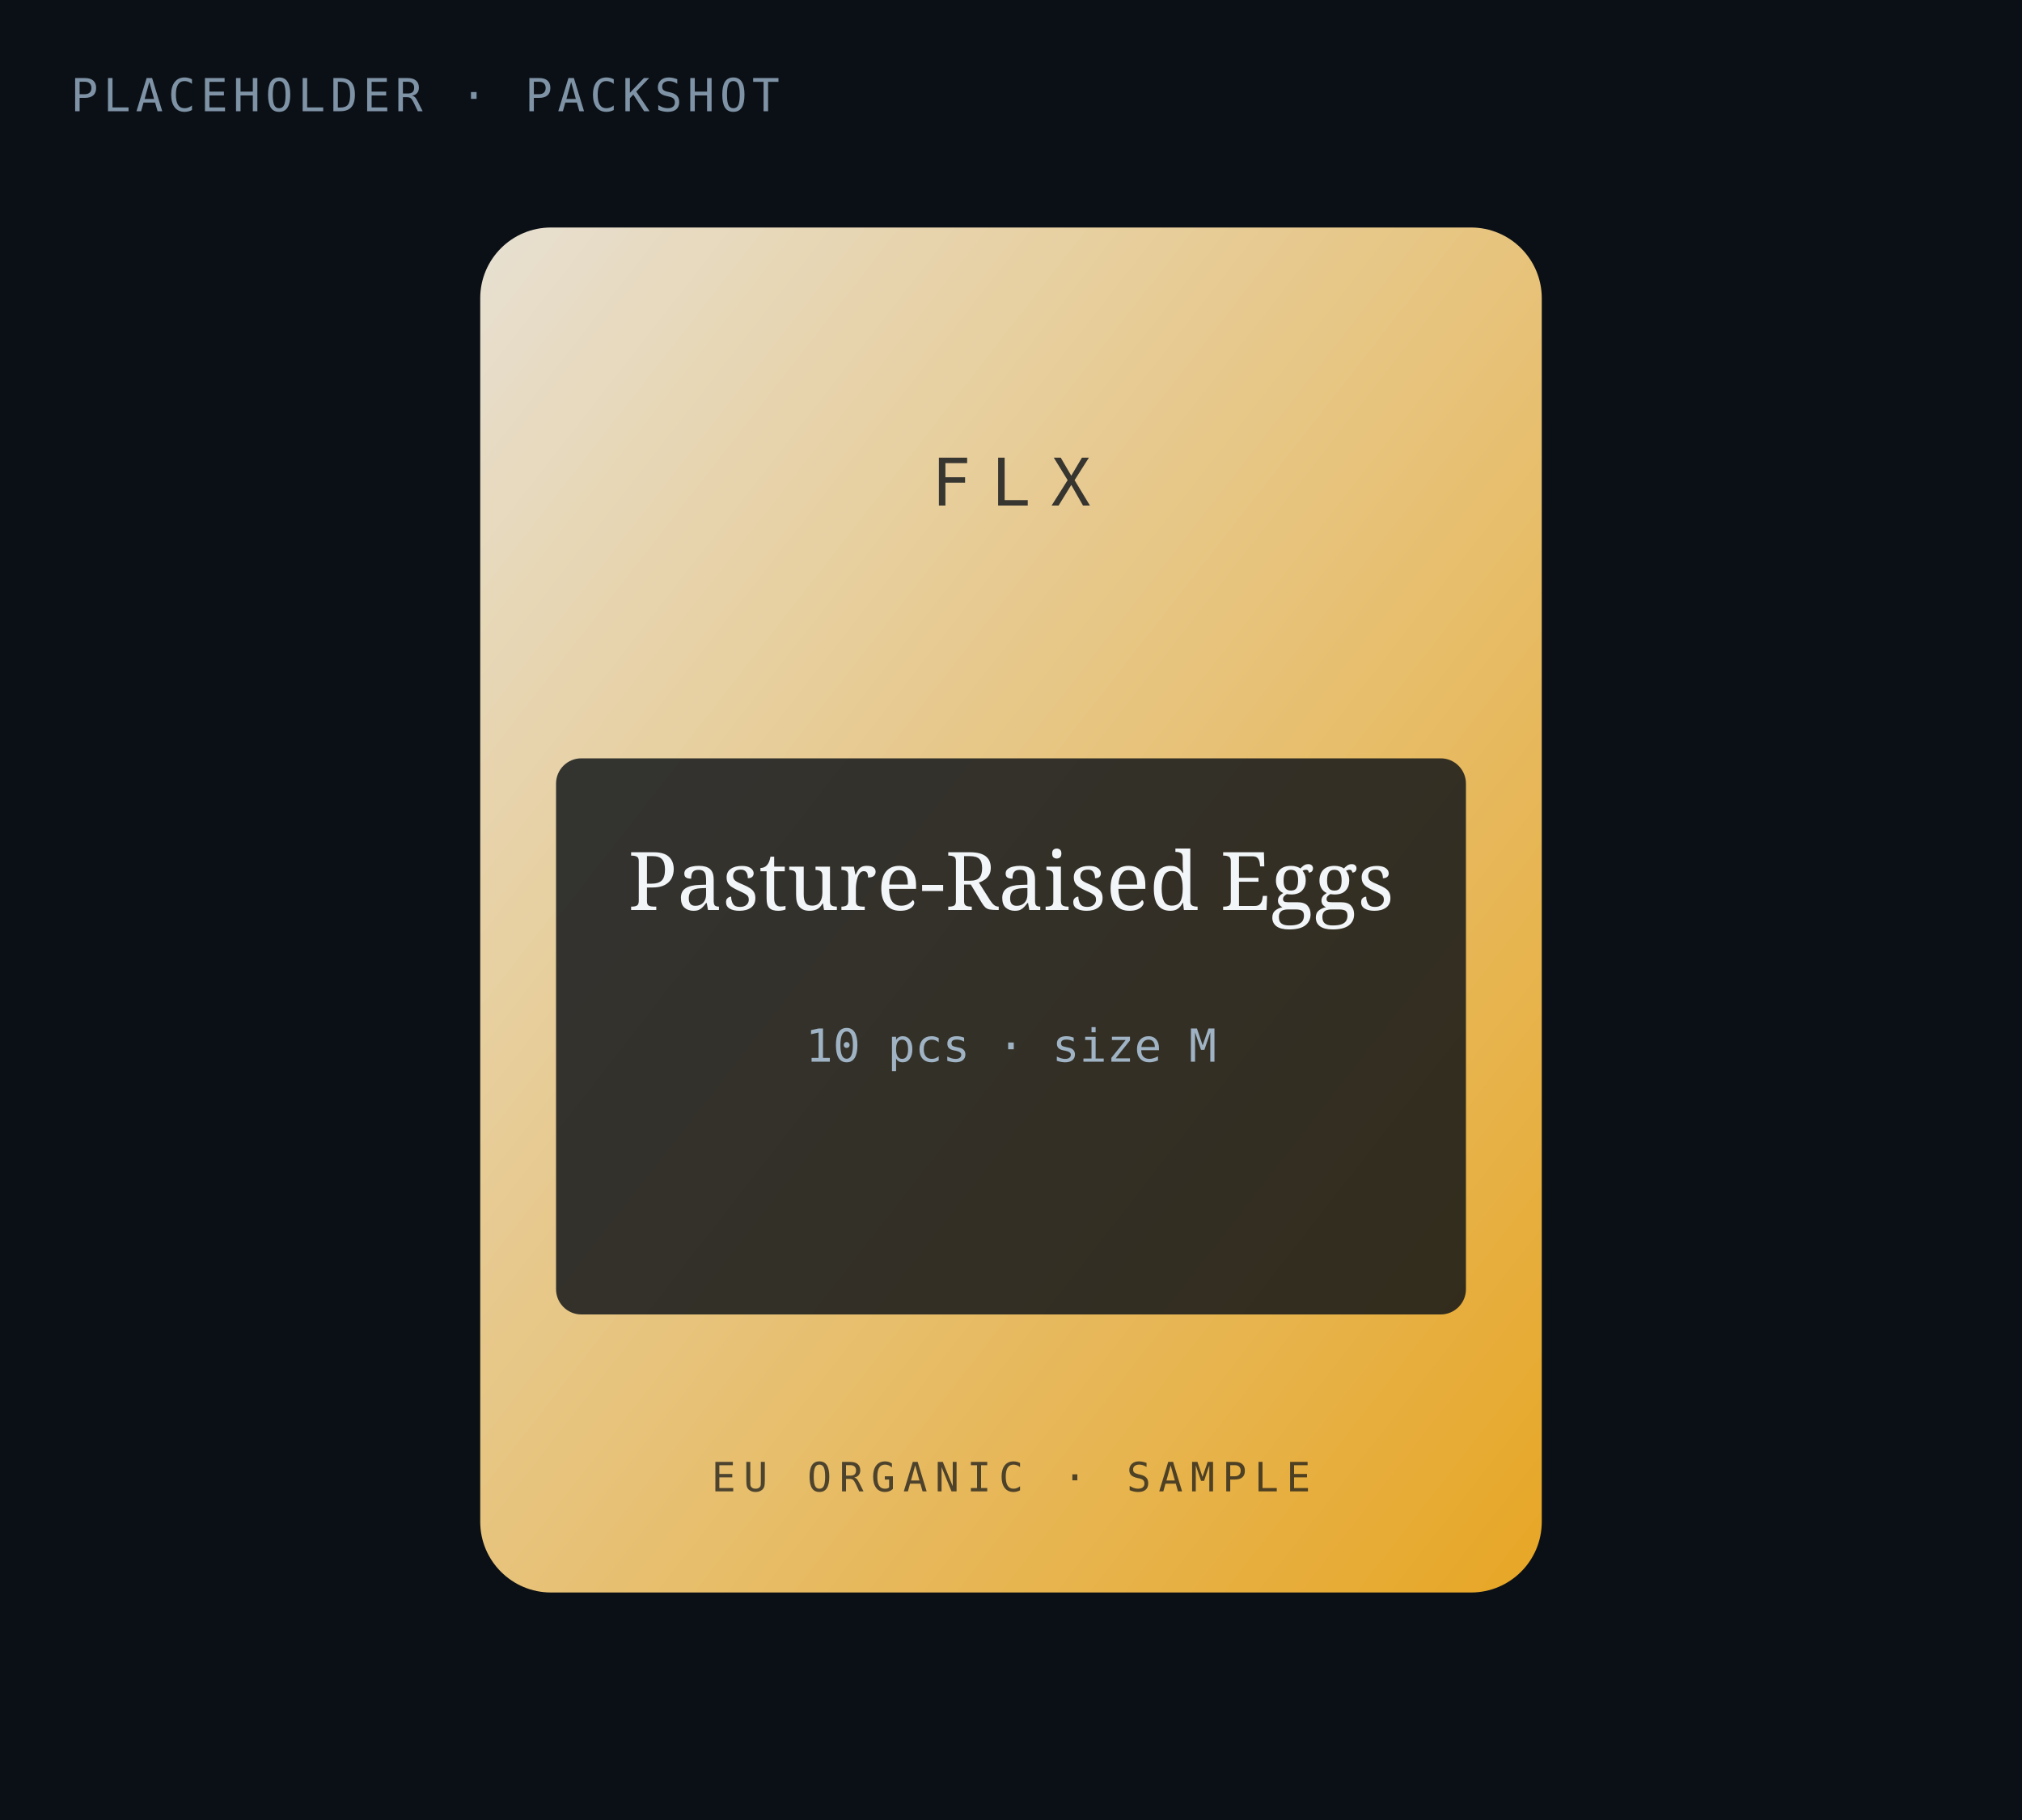
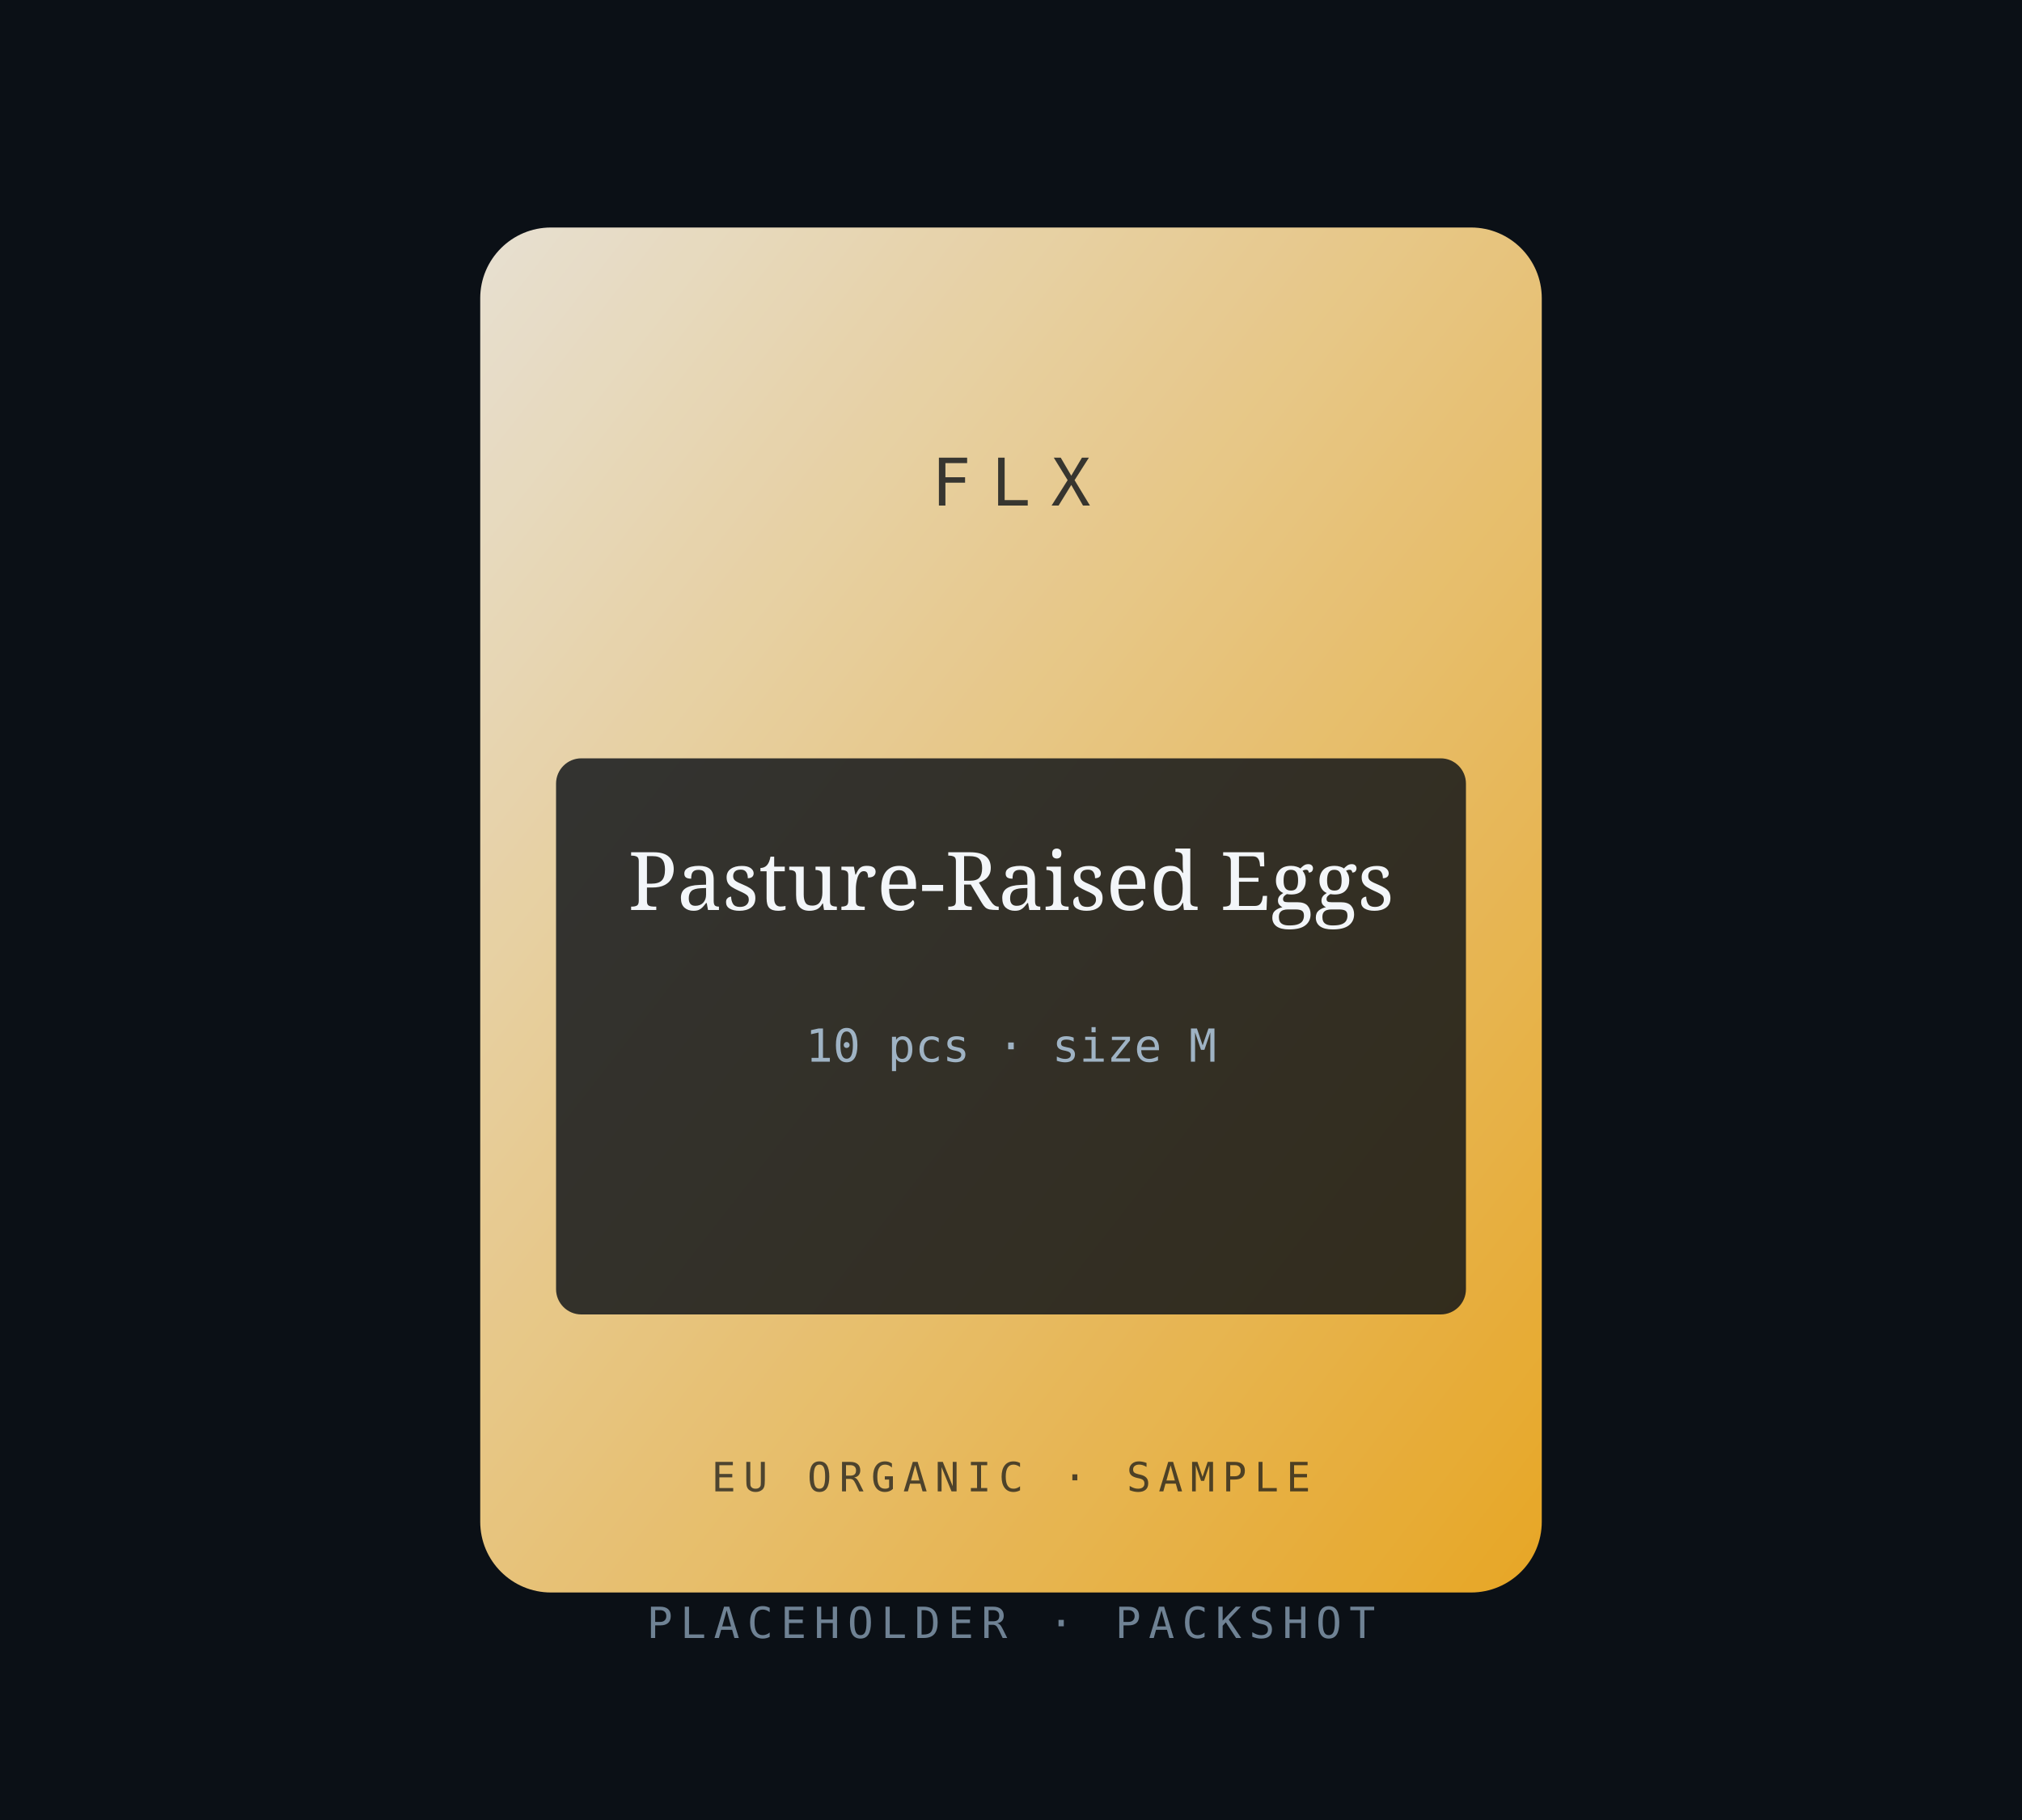
<svg xmlns="http://www.w3.org/2000/svg" viewBox="0 0 800 720" width="800" height="720">
  <defs>
    <linearGradient id="lb-eggs" x1="0" y1="0" x2="1" y2="1">
      <stop offset="0%" stop-color="#fff6e6" />
      <stop offset="100%" stop-color="#ffb627" />
    </linearGradient>
  </defs>
  <rect width="800" height="720" fill="#0b1016" />
  <rect x="190" y="90" width="420" height="540" rx="28" fill="url(#lb-eggs)" opacity="0.9" />
  <rect x="220" y="300" width="360" height="220" rx="10" fill="#0b1016" opacity="0.82" />
  <text x="400" y="360" text-anchor="middle" font-family="Georgia, serif" font-size="32" fill="#f3f6f9">Pasture-Raised Eggs</text>
  <text x="400" y="420" text-anchor="middle" font-family="ui-monospace, Menlo, monospace" font-size="18" fill="#9fb3c4">10 pcs · size M</text>
  <text x="400" y="200" text-anchor="middle" font-family="ui-monospace, Menlo, monospace" font-size="26" letter-spacing="8" fill="#0b1016" opacity="0.8">FLX</text>
  <text x="400" y="590" text-anchor="middle" font-family="ui-monospace, Menlo, monospace" font-size="16" letter-spacing="3" fill="#0b1016" opacity="0.7">EU ORGANIC · SAMPLE</text>
-   <text x="28" y="44" font-family="ui-monospace, Menlo, monospace" font-size="18" letter-spacing="2" fill="#7f93a6">PLACEHOLDER · PACKSHOT</text>
+   <text x="400" y="648" text-anchor="middle" font-family="ui-monospace, Menlo, monospace" font-size="17" letter-spacing="3" fill="#6f8294">PLACEHOLDER · PACKSHOT</text>
</svg>
